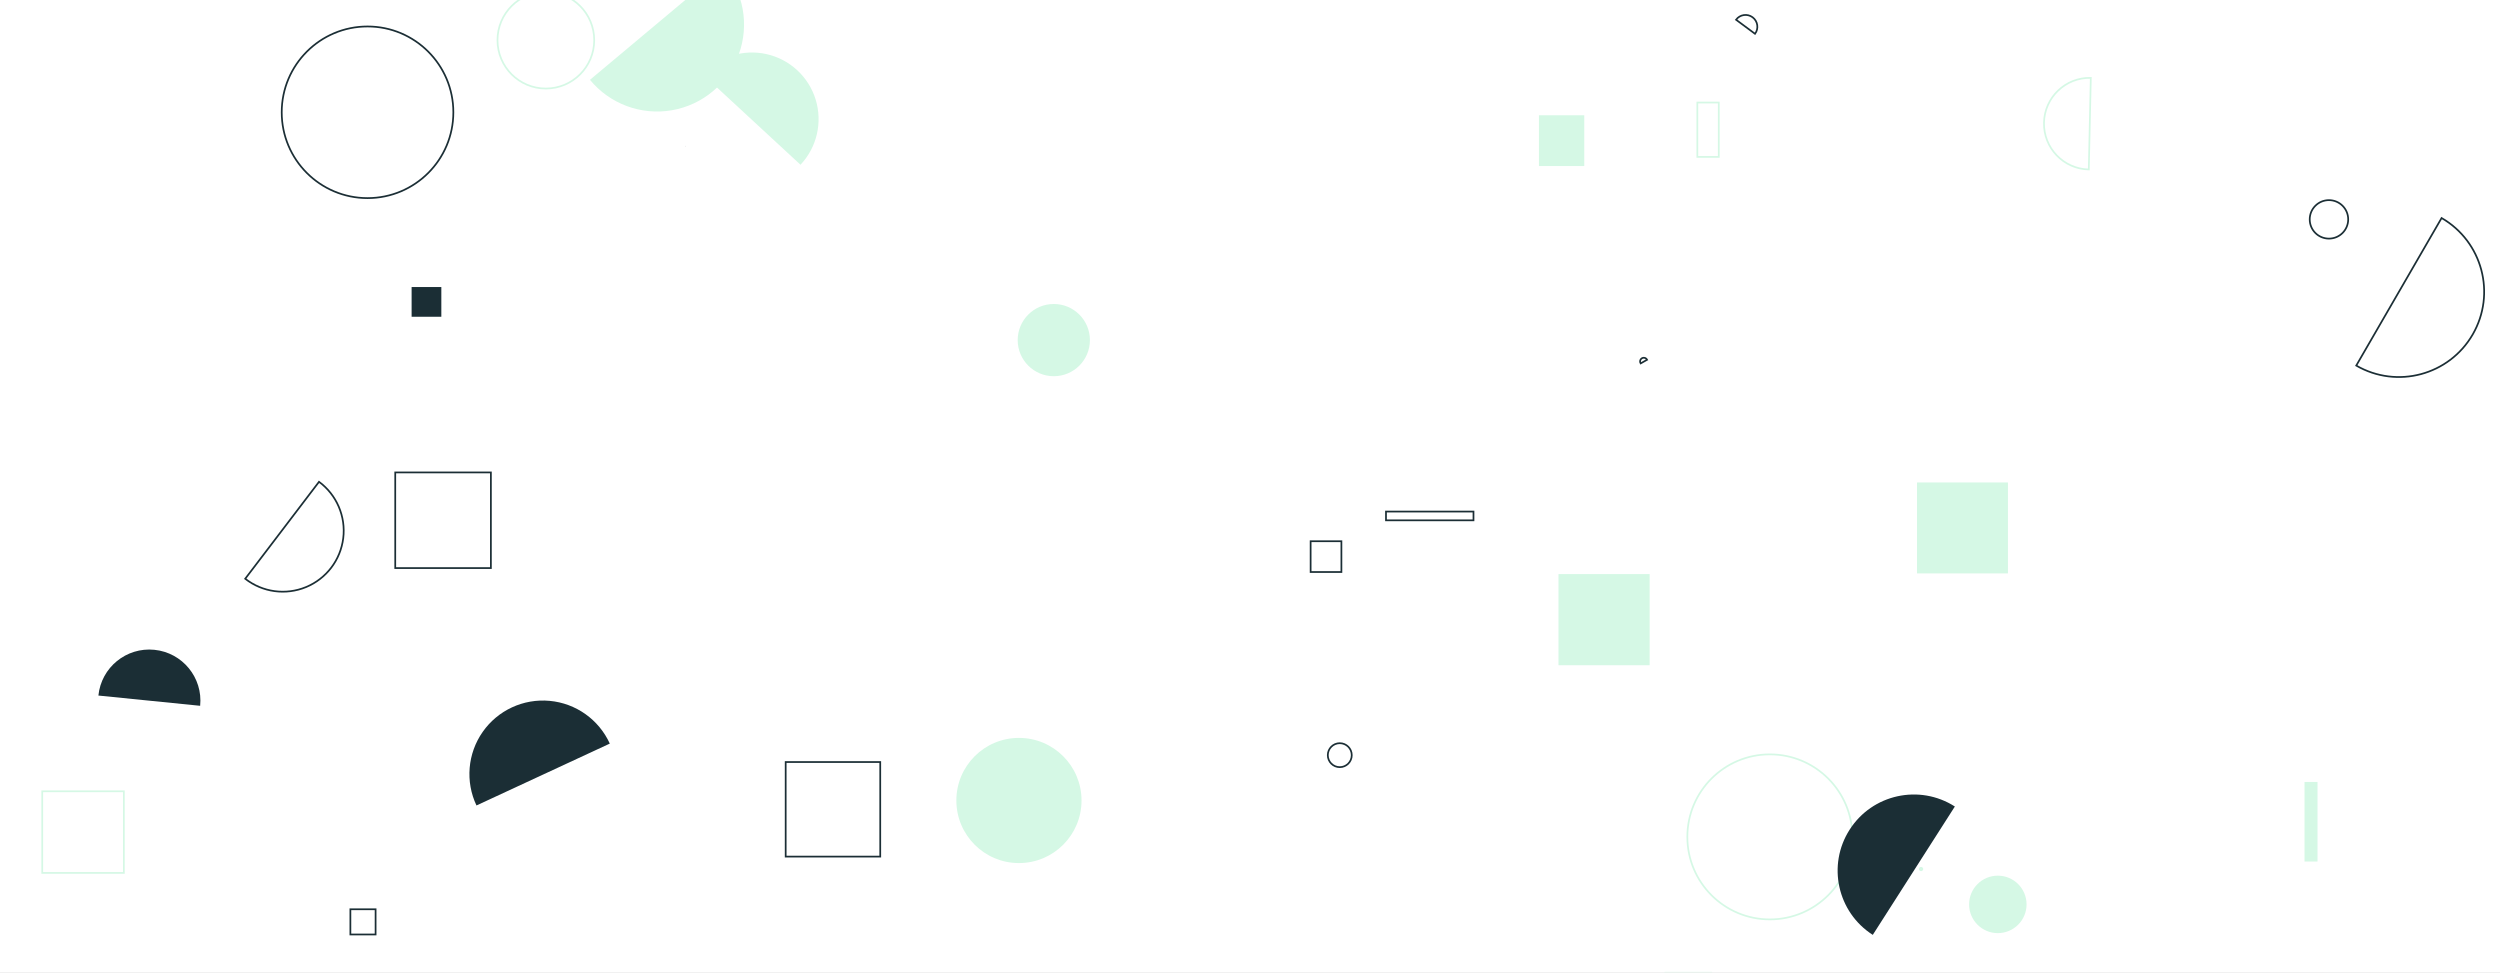
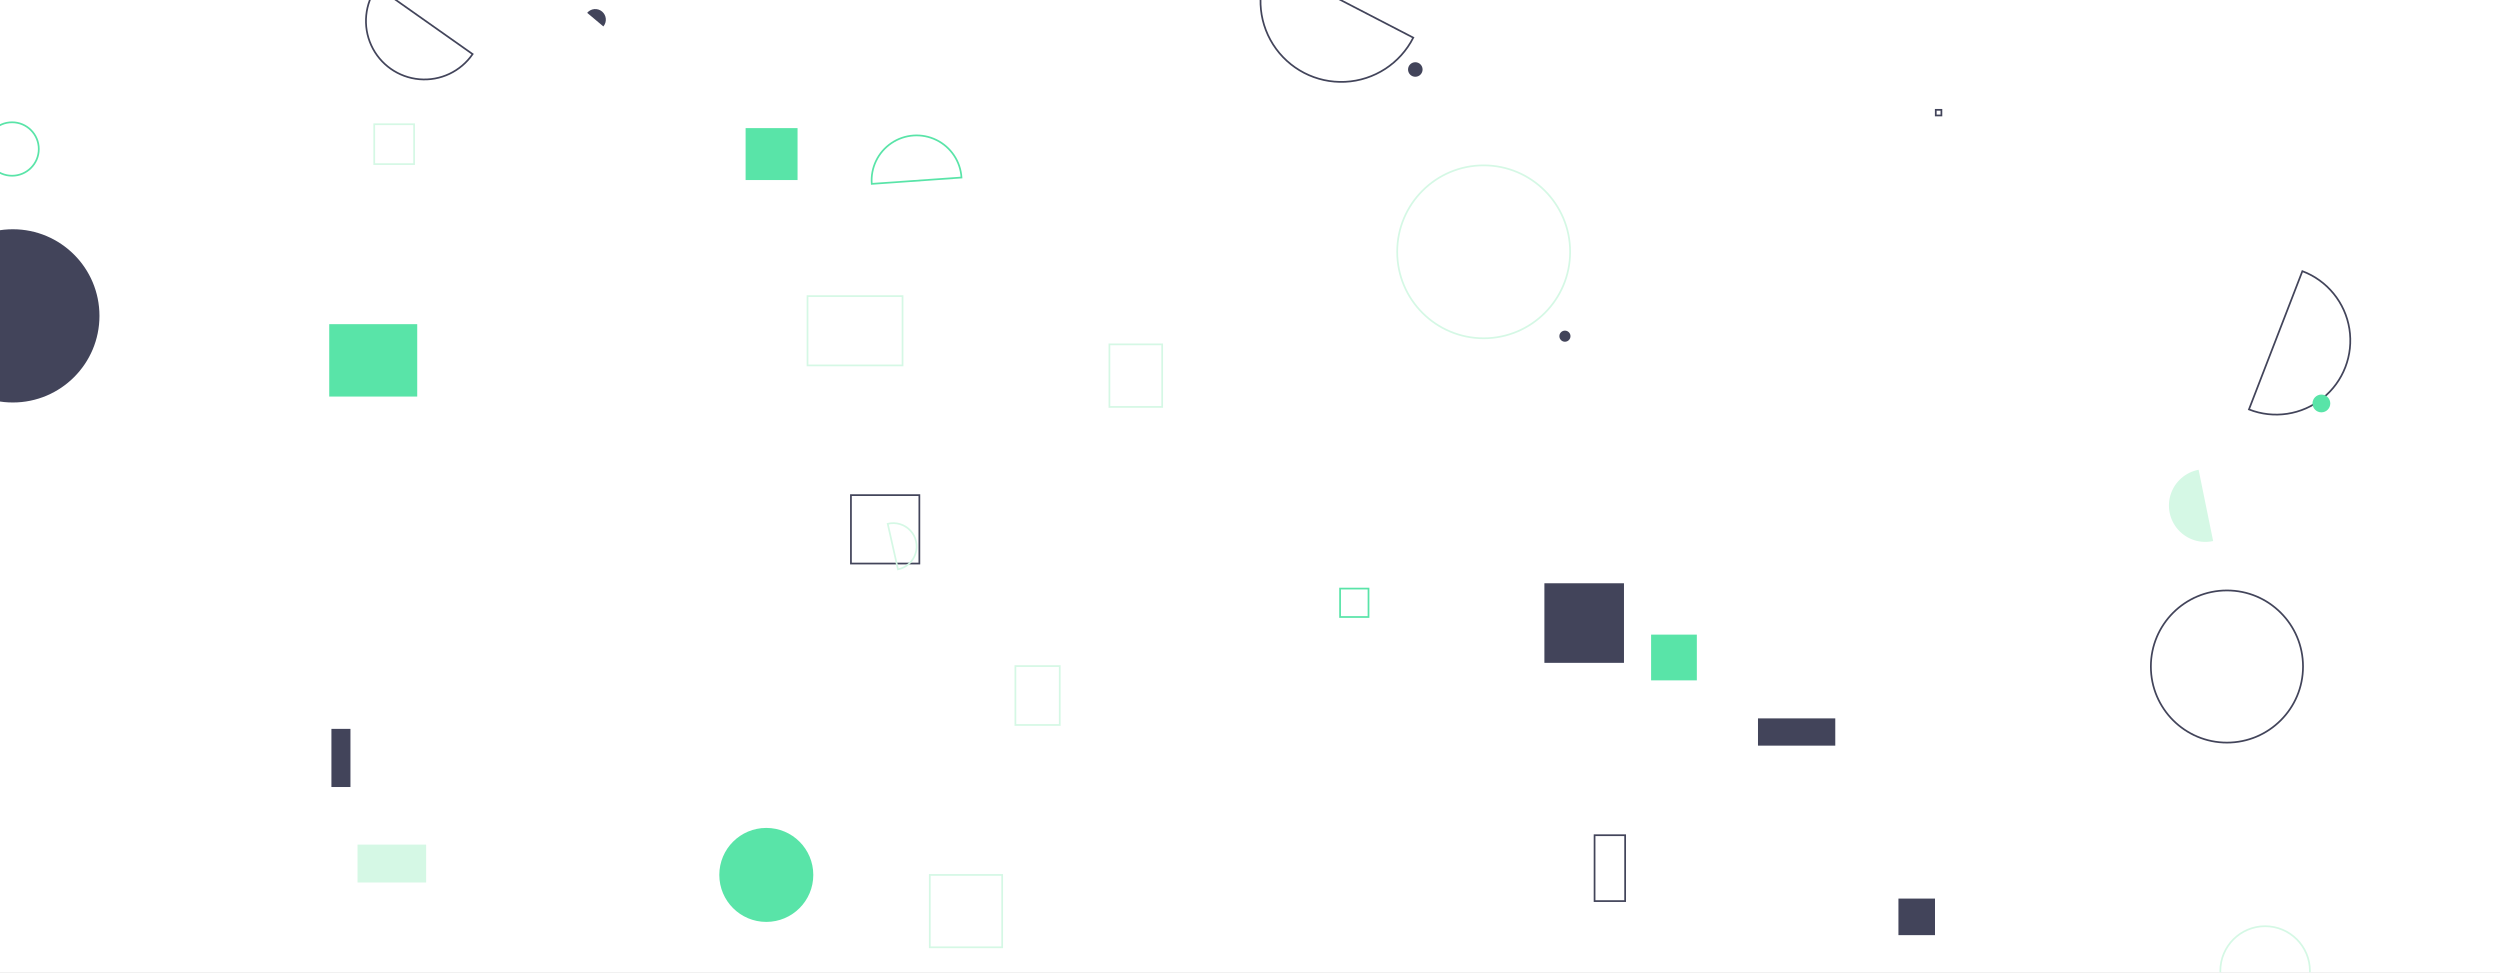
<svg xmlns="http://www.w3.org/2000/svg" preserveAspectRatio="none" version="1.1" viewBox="0 0 1440 560">
  <g fill="none" mask="url(#a)">
    <rect width="1440" height="560" fill="rgba(255, 255, 255, 1)" />
-     <path d="m452.55 438.93h54.47v54.47h-54.47z" stroke="rgba(27, 46, 53, 1)" />
-     <path d="m754.92 311.75h17.73v17.73h-17.73z" stroke="rgba(27, 46, 53, 1)" />
-     <path d="m351.24 428.31a42.33 42.33 0 1 0-76.79 35.64z" fill="rgba(27, 46, 53, 1)" />
-     <path d="m201.82 523.74h14.52v14.52h-14.52z" stroke="rgba(27, 46, 53, 1)" />
-     <path d="m24.33 455.79h47.01v47.01h-47.01z" stroke="rgba(213, 248, 229, 1)" />
-     <path d="m286.55 23.14a27.86 27.86 0 1 0 55.72 0 27.86 27.86 0 1 0-55.72 0z" stroke="rgba(213, 248, 229, 1)" />
-     <path d="m1105.3 500.56a1.23 1.23 0 1 0 2.46 0 1.23 1.23 0 1 0-2.46 0z" fill="rgba(213, 248, 229, 1)" />
-     <path d="m461.09 94.9a38.37 38.37 0 1 0-56.34-52.1z" fill="rgba(213, 248, 229, 1)" />
-     <path d="m237.09 165.33h17.12v17.12h-17.12z" fill="rgba(27, 46, 53, 1)" />
-     <path d="m162.27 64.68a49.43 49.43 0 1 0 98.86 0 49.43 49.43 0 1 0-98.86 0z" stroke="rgba(27, 46, 53, 1)" />
-     <path d="m958.77 559.81h27.41v16.99h-27.41z" fill="rgba(213, 248, 229, 1)" />
-     <path d="m141.24 333.36a35.1 35.1 0 1 0 42.52-55.85z" stroke="rgba(27, 46, 53, 1)" />
-     <path d="m1104.2 277.9h52.38v52.38h-52.38z" fill="rgba(213, 248, 229, 1)" />
-     <path d="m971.91 482.05a47.53 47.53 0 1 0 95.06 0 47.53 47.53 0 1 0-95.06 0z" stroke="rgba(213, 248, 229, 1)" />
-     <path d="m764.81 434.98a6.9 6.9 0 1 0 13.8 0 6.9 6.9 0 1 0-13.8 0z" stroke="rgba(27, 46, 53, 1)" />
-     <path d="m1327.4 450.41h7.49v45.83h-7.49z" fill="rgba(213, 248, 229, 1)" />
-     <path d="m394.62 84.14a0.11 0.11 0 1 0 0.22 0 0.11 0.11 0 1 0-0.22 0z" fill="rgba(27, 46, 53, 1)" />
-     <path d="m1010.9 19.48a6.81 6.81 0 1 0-10.94-8.12z" stroke="rgba(27, 46, 53, 1)" />
-     <path d="m1134.2 520.93a16.55 16.55 0 1 0 33.1 0 16.55 16.55 0 1 0-33.1 0z" fill="rgba(213, 248, 229, 1)" />
-     <path d="m1330.4 126.36a11.08 11.08 0 1 0 22.16 0 11.08 11.08 0 1 0-22.16 0z" stroke="rgba(27, 46, 53, 1)" />
-     <path d="m977.67 59.06h12.34v31.32h-12.34z" stroke="rgba(213, 248, 229, 1)" />
-     <path d="m115.29 406.54a29.45 29.45 0 1 0-58.61-5.9z" fill="rgba(27, 46, 53, 1)" />
-     <path d="m339.81 45.98a50.09 50.09 0 1 0 76.8-64.32z" fill="rgba(213, 248, 229, 1)" />
-     <path d="m586.19 195.9a20.8 20.8 0 1 0 41.6 0 20.8 20.8 0 1 0-41.6 0z" fill="rgba(213, 248, 229, 1)" />
-     <path d="m948.73 207.22a2.14 2.14 0 1 0-3.72 2.11z" stroke="rgba(27, 46, 53, 1)" />
-     <path d="m798.33 294.66h50.4v5.05h-50.4z" stroke="rgba(27, 46, 53, 1)" />
-     <path d="m886.43 66.39h26.1v29.25h-26.1z" fill="rgba(213, 248, 229, 1)" />
-     <path d="m1204.3 44.85a26.39 26.39 0 1 0-1.16 52.77z" stroke="rgba(213, 248, 229, 1)" />
-     <path d="m550.86 461.08a36.05 36.05 0 1 0 72.1 0 36.05 36.05 0 1 0-72.1 0z" fill="rgba(213, 248, 229, 1)" />
-     <path d="m1357.2 210.57a49.09 49.09 0 1 0 49.16-84.99z" stroke="rgba(27, 46, 53, 1)" />
-     <path d="m897.69 330.67h52.5v52.5h-52.5z" fill="rgba(213, 248, 229, 1)" />
-     <path d="m227.66 272.12h55.09v55.09h-55.09z" stroke="rgba(27, 46, 53, 1)" />
-     <path d="m1126 464.55a43.88 43.88 0 1 0-47.28 73.94z" fill="rgba(27, 46, 53, 1)" />
+     <path d="m465.13 170.56h54.73v39.92h-54.73z" stroke="rgba(213, 248, 229, 1)" />
+     <path d="m731.45-21.08a46.51 46.51 0 1 0 82.6 42.77z" stroke="rgba(66, 68, 90, 1)" />
+     <path d="m429.47 73.79h29.92v29.92h-29.92z" fill="rgba(89, 228, 168, 1)" />
+     <path d="m811.03 40.03a4.19 4.19 0 1 0 8.38 0 4.19 4.19 0 1 0-8.38 0z" fill="rgba(66, 68, 90, 1)" />
+     <path d="m205.93 486.49h39.53v21.83h-39.53z" fill="rgba(213, 248, 229, 1)" />
+     <path d="m553.82 102.26a25.91 25.91 0 1 0-51.69 3.65z" stroke="rgba(89, 228, 168, 1)" />
+     <path d="m639.02 198.35h30.4v36.04h-30.4z" stroke="rgba(213, 248, 229, 1)" />
+     <path d="m1278.9 559.31a25.81 25.81 0 1 0 51.62 0 25.81 25.81 0 1 0-51.62 0z" stroke="rgba(213, 248, 229, 1)" />
+     <path d="m490.14 285.19h39.41v39.41h-39.41z" stroke="rgba(66, 68, 90, 1)" />
+     <path d="m190.9 419.83h10.96v33.49h-10.96z" fill="rgba(66, 68, 90, 1)" />
+     <path d="m584.86 383.66h25.56v33.92h-25.56z" stroke="rgba(213, 248, 229, 1)" />
+     <path d="m1295.4 235.83a42.69 42.69 0 1 0 30.77-79.64z" stroke="rgba(66, 68, 90, 1)" />
+     <path d="m1115 63.26h3.25v3.25h-3.25z" stroke="rgba(66, 68, 90, 1)" />
+     <path d="m414.32 503.95a27.07 27.07 0 1 0 54.14 0 27.07 27.07 0 1 0-54.14 0z" fill="rgba(89, 228, 168, 1)" />
+     <path d="m771.89 339.02h16.37v16.37h-16.37z" stroke="rgba(89, 228, 168, 1)" />
+     <path d="m1332 232.39a5.12 5.12 0 1 0 10.24 0 5.12 5.12 0 1 0-10.24 0z" fill="rgba(89, 228, 168, 1)" />
+     <path d="m-42.49 181.94a49.89 49.89 0 1 0 99.78 0 49.89 49.89 0 1 0-99.78 0z" fill="rgba(66, 68, 90, 1)" />
+     <path d="m889.57 335.96h45.84v45.84h-45.84z" fill="rgba(66, 68, 90, 1)" />
+     <path d="m1012.6 413.79h44.52v15.7h-44.52z" fill="rgba(66, 68, 90, 1)" />
+     <path d="m535.56 503.96h41.69v41.69h-41.69z" stroke="rgba(213, 248, 229, 1)" />
+     <path d="m804.79 145.05a49.8 49.8 0 1 0 99.6 0 49.8 49.8 0 1 0-99.6 0z" stroke="rgba(213, 248, 229, 1)" />
+     <path d="m215.56 71.56h22.96v22.96h-22.96z" stroke="rgba(213, 248, 229, 1)" />
+     <path d="m517.23 327.95a13.45 13.45 0 1 0-5.9-26.24z" stroke="rgba(213, 248, 229, 1)" />
+     <path d="m-8.44 85.83a15.39 15.39 0 1 0 30.78 0 15.39 15.39 0 1 0-30.78 0z" stroke="rgba(89, 228, 168, 1)" />
+     <path d="m951.03 365.54h26.35v26.35h-26.35z" fill="rgba(89, 228, 168, 1)" />
+     <path d="m347.54 15.23a6.09 6.09 0 1 0-9.33-7.84z" fill="rgba(66, 68, 90, 1)" />
+     <path d="m1266.4 270.59a20.95 20.95 0 1 0 8.37 41.05z" fill="rgba(213, 248, 229, 1)" />
+     <path d="m918.47 481.08h17.61v37.95h-17.61z" stroke="rgba(66, 68, 90, 1)" />
+     <path d="m898.2 193.64a3.2 3.2 0 1 0 6.4 0 3.2 3.2 0 1 0-6.4 0z" fill="rgba(66, 68, 90, 1)" />
+     <path d="m217.18-7.64a33.68 33.68 0 1 0 55.05 38.81z" stroke="rgba(66, 68, 90, 1)" />
+     <path d="m189.64 186.72h50.68v41.7h-50.68z" fill="rgba(89, 228, 168, 1)" />
+     <path d="m1238.9 383.92a43.82 43.82 0 1 0 87.64 0 43.82 43.82 0 1 0-87.64 0z" stroke="rgba(66, 68, 90, 1)" />
+     <path d="m1093.5 517.58h21.06v21.06h-21.06z" fill="rgba(66, 68, 90, 1)" />
  </g>
  <defs>
    <mask id="a">
      <rect width="1440" height="560" fill="#fff" />
    </mask>
  </defs>
</svg>
